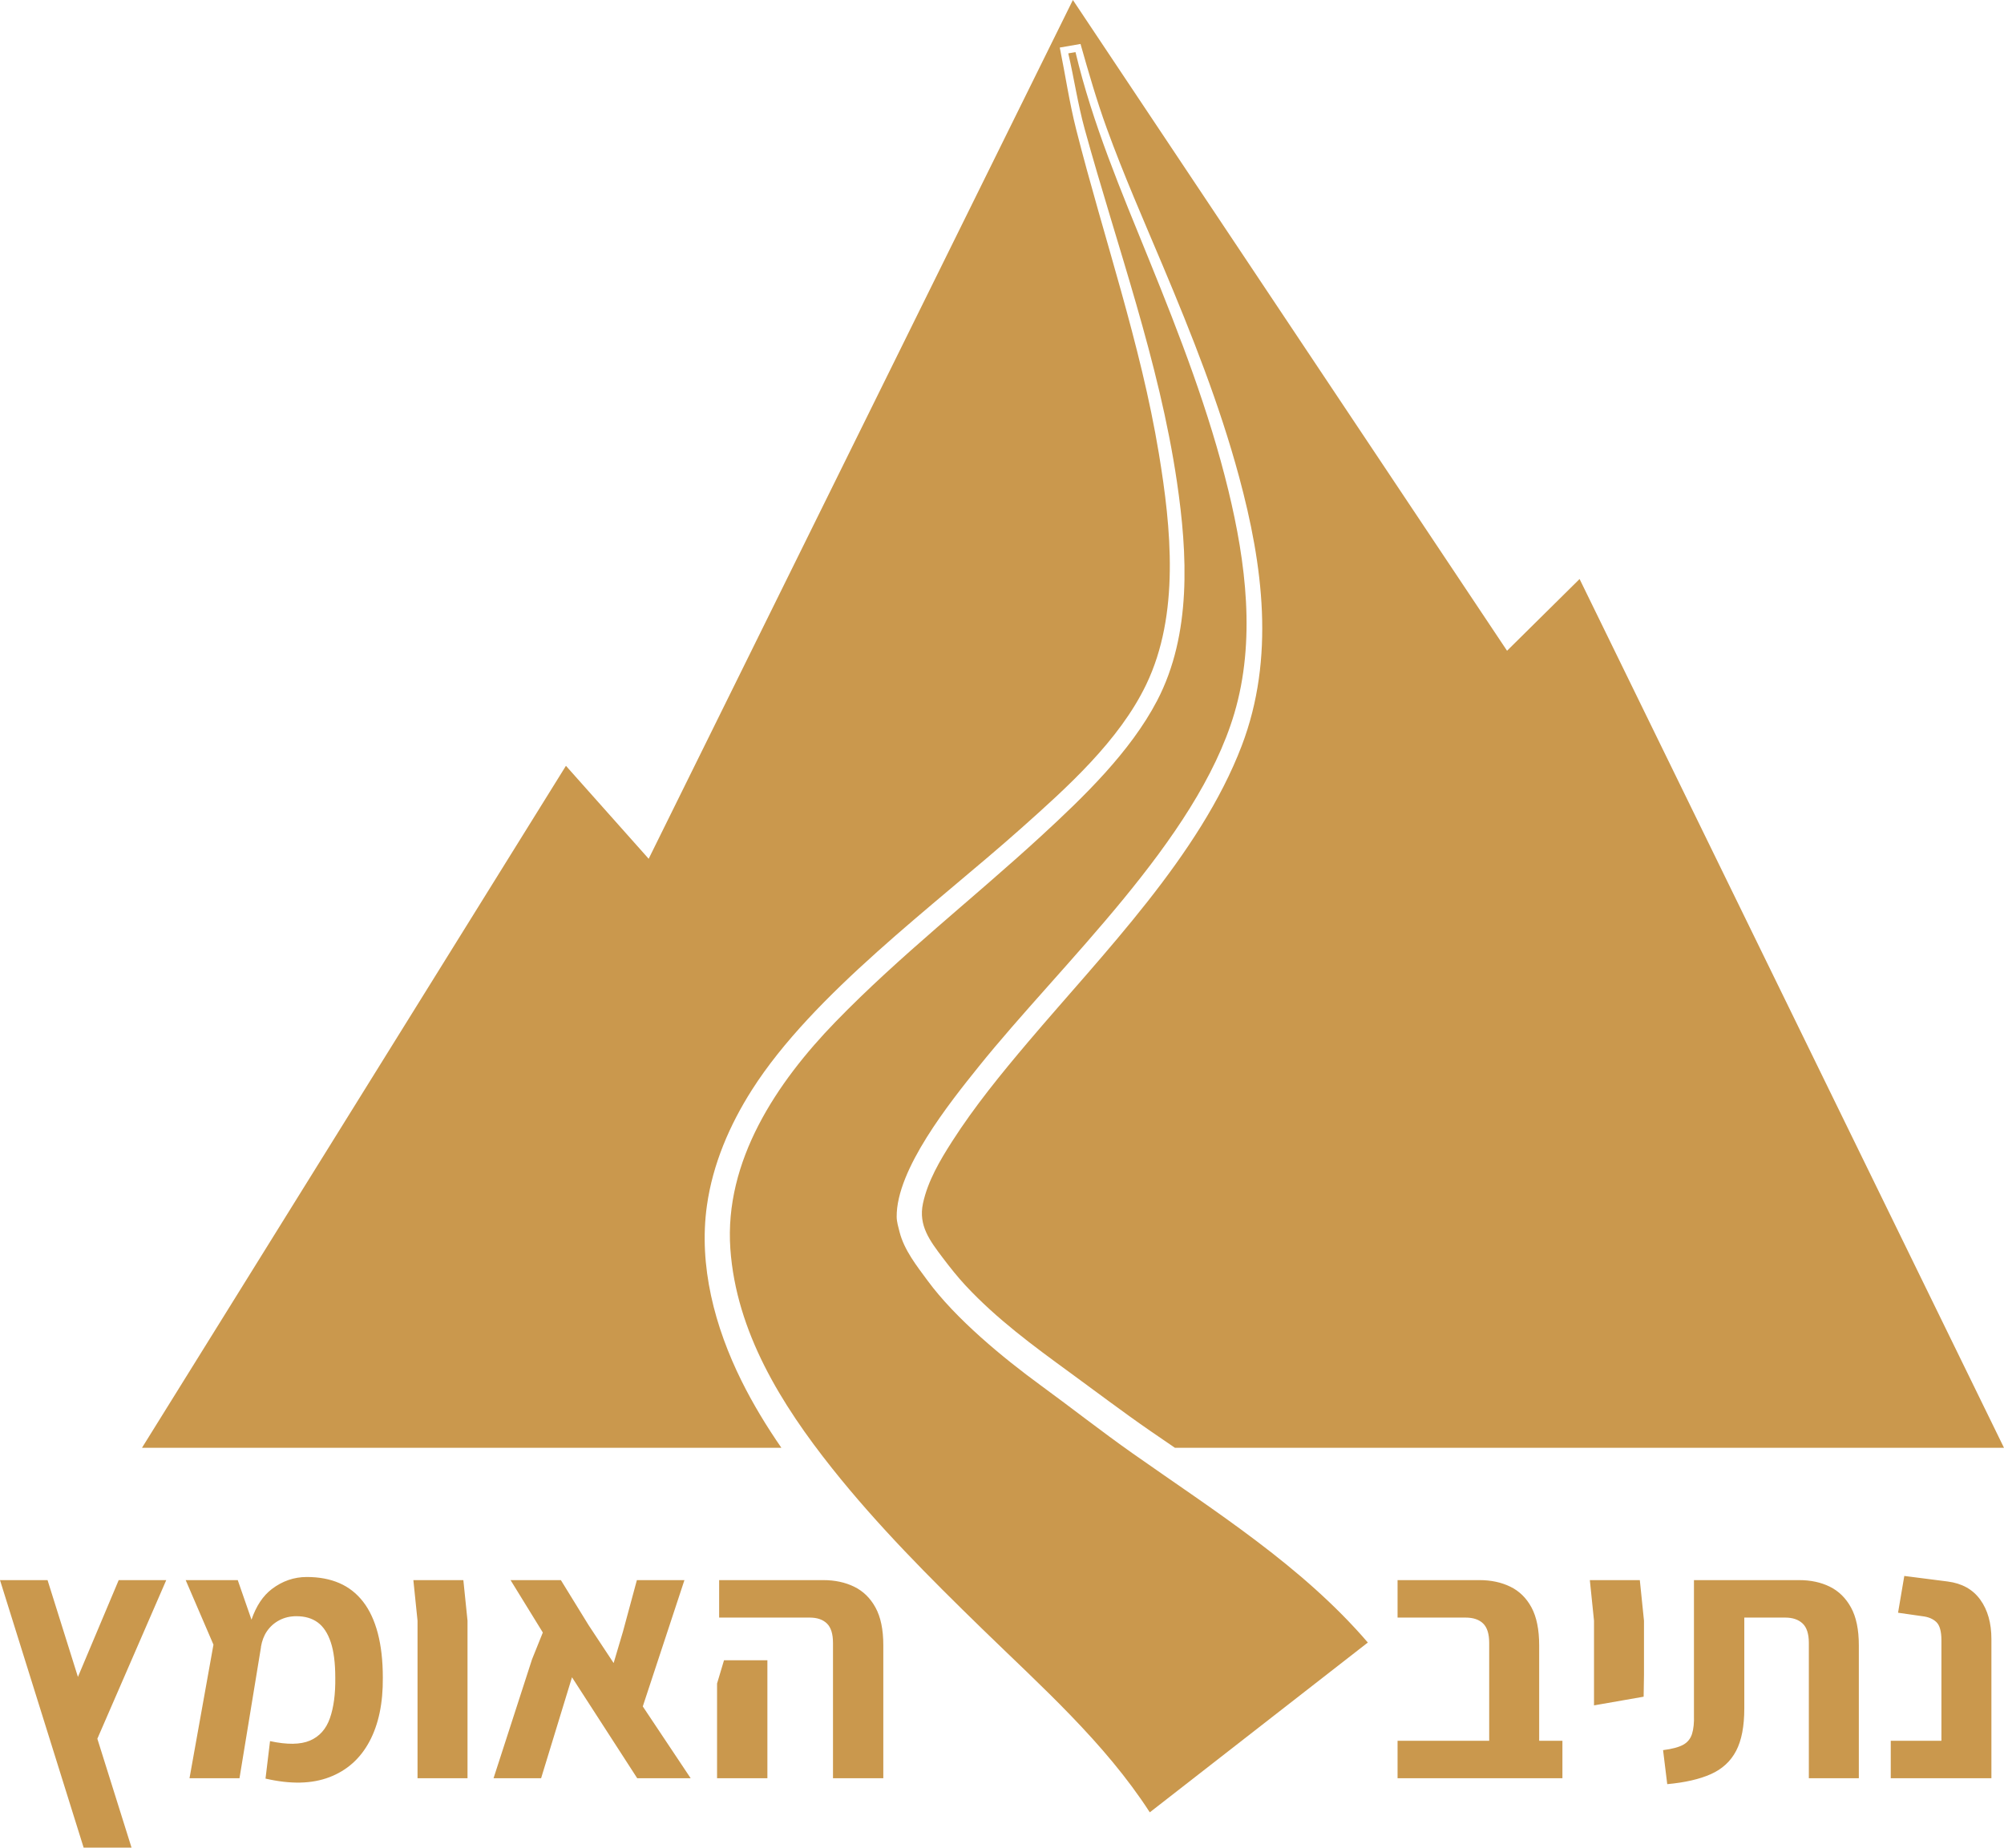
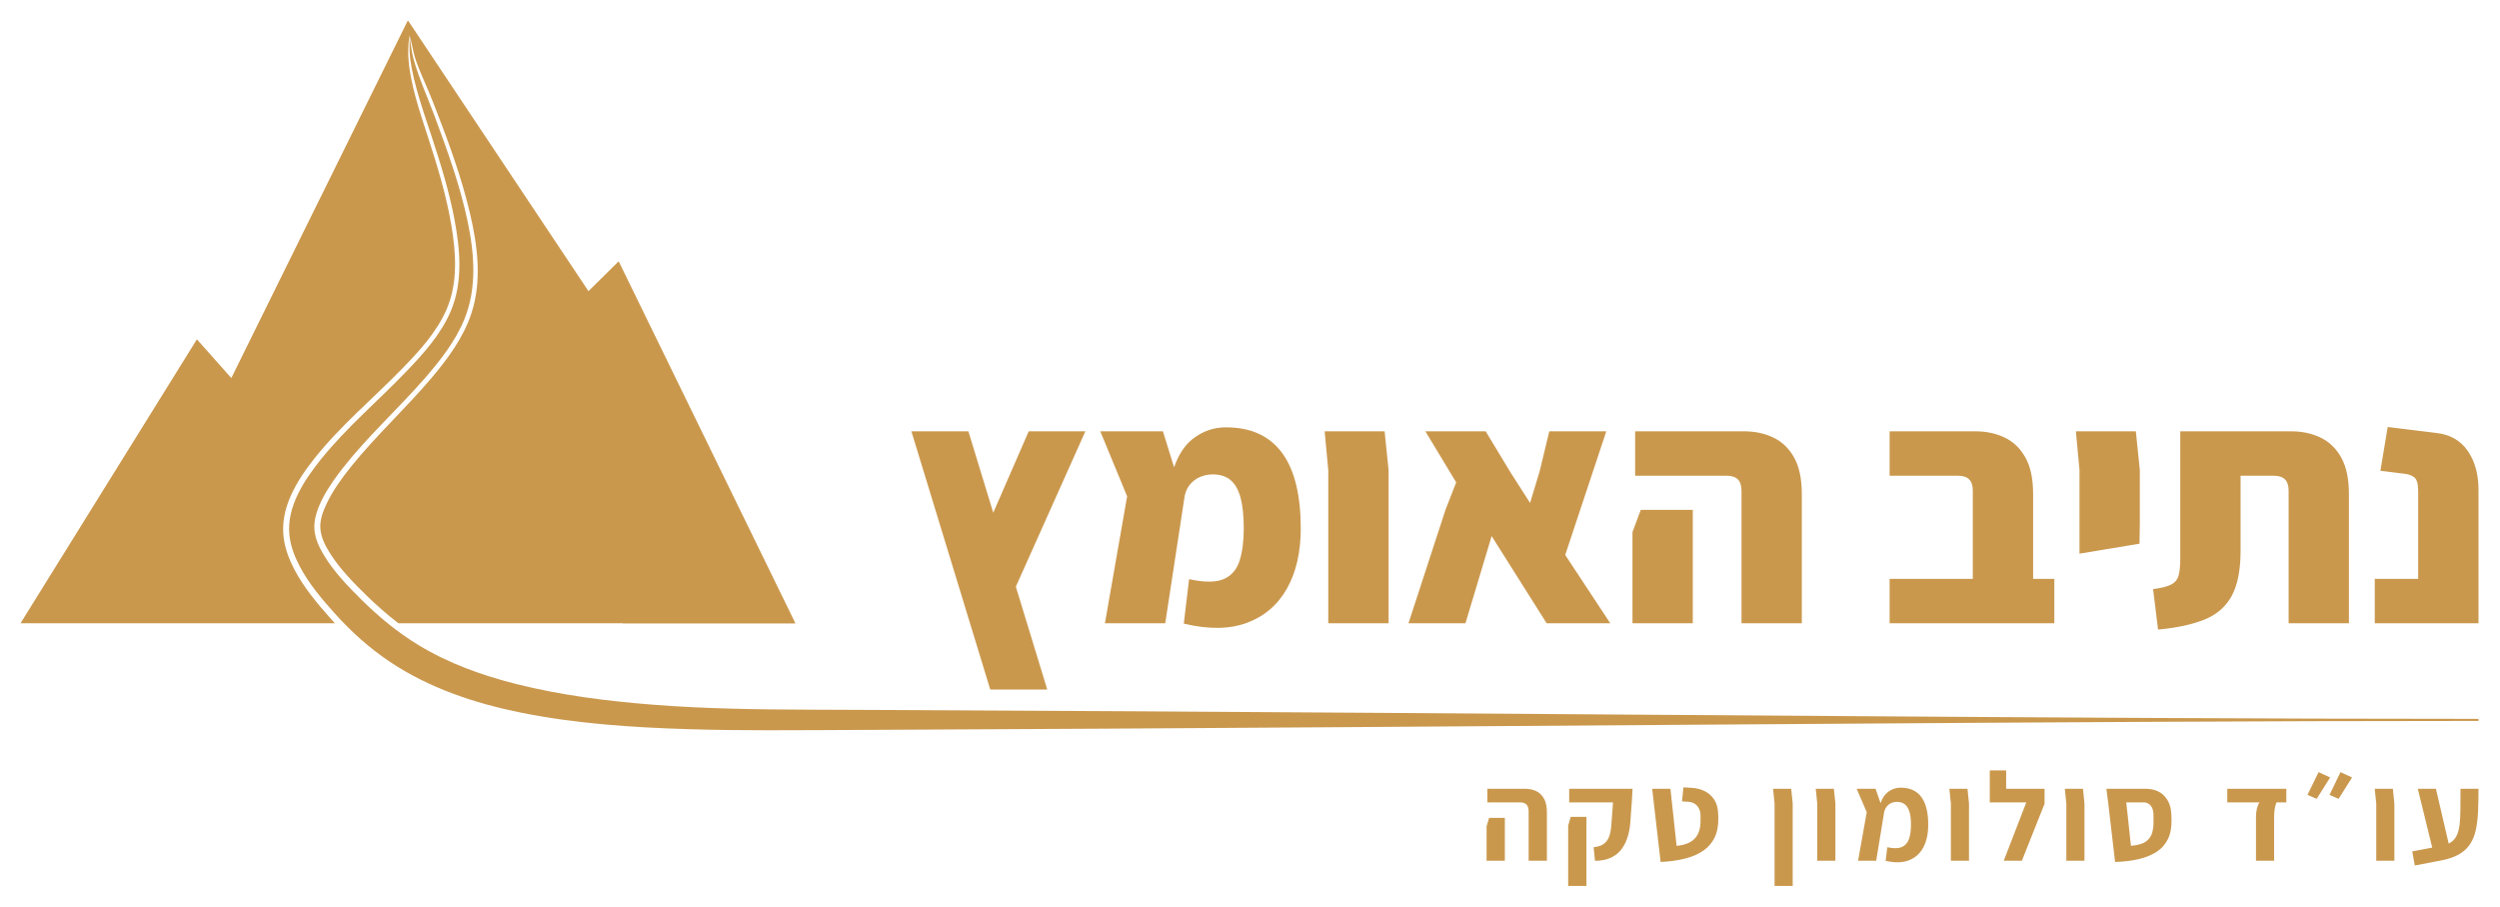
- <svg xmlns="http://www.w3.org/2000/svg" viewBox="0 0 1626.46 1499.96" role="img" aria-label="נתיב האומץ">
-   <path fill="#CA984D" d="M115.23 1175.36L459.32 621.71L526.47 697.17L870.76 0L1223.13 528.29L1282 470.06L1626.46 1175.36L953.59 1175.36C946.85 1170.77 940.12 1166.17 933.41 1161.53C911.31 1146.27 889.93 1130.01 868.23 1114.19C838.61 1092.61 809.01 1070.8 783.91 1043.89C777.21 1036.7 771.15 1029.06 765.23 1021.23C754.6 1007.18 745.28 994.85 749.08 977.01C752.95 958.83 762.95 941.89 772.88 926.42C791.01 898.16 812.5 871.8 834.16 846.21C895.25 774.04 973.82 694.54 1007.81 605.37C1034.93 534.22 1025.02 458.77 1005.65 387.08C989.79 328.33 967.27 271.67 943.7 215.65C928.13 178.65 911.93 141.87 898.23 104.11C890.06 81.59 883.48 58.72 876.96 35.69L860.12 38.61C864.63 60.69 867.87 83.13 873.41 104.98C895.67 192.76 925.73 278.6 940.54 368.17C950.53 428.56 957.64 498.75 930.26 555.75C908.33 601.39 866.02 639.26 828.73 672.48C758.81 734.77 660.02 806.67 610.32 884.72C592.15 913.26 578.48 945.03 573.74 978.7C566.86 1027.62 580.19 1077.43 601.86 1121.09C611.23 1139.98 622.22 1158 634.18 1175.36Z" />
-   <path fill="#CA984D" d="M933.18 1471.29C896.59 1414.65 845.19 1369.14 797.16 1322.36C754.58 1280.9 712.28 1238.5 675.27 1191.93C634.21 1140.27 597.51 1081.27 592.76 1013.88C587.72 942.41 630.43 878.69 678.13 829.52C730.46 775.58 789.8 729.49 845.03 678.69C879.33 647.14 917.34 610.52 939.1 568.85C967.26 514.94 963.82 449.58 955.21 391.16C940.77 293.11 906.47 199.85 880.29 104.6C874.74 84.39 871.76 63.7 867.02 43.32L872.88 42.3C886.79 100.76 910.12 155.55 932.66 211.05C957.46 272.1 981.37 333.96 996.92 397.97C1011.17 456.65 1019.27 520.21 1001.76 579.23C971.1 682.52 861.47 782.26 794.26 865.96C770.8 895.17 727.4 949.34 727.75 987.89C727.79 991.88 729.09 996.25 730.08 1000.1C733.88 1014.94 743.99 1027.61 752.85 1039.67C775.58 1070.58 813.79 1102.13 844.82 1124.79C869.69 1142.95 893.91 1162.02 919.08 1179.76C985.54 1226.6 1056.61 1271.11 1110.14 1333.44L933.18 1471.29Z" />
-   <path fill="#CA984D" d="M215.49 1443.9L219.16 1413.48Q240 1417.98 251.55 1413.05Q263.1 1408.12 267.75 1394.89Q272.39 1381.65 272.11 1361.93Q272.11 1344.18 268.45 1333.19Q264.79 1322.21 257.89 1317.14Q250.99 1312.07 240.56 1312.07Q232.96 1312.07 226.76 1315.31Q220.56 1318.55 216.62 1324.32Q213.04 1329.56 211.78 1337L211.83 1337.14L194.37 1443.62L153.8 1443.62L173.24 1335.17L150.7 1282.77L192.96 1282.77L204.11 1314.9Q209.82 1298.21 220.7 1289.96Q233.52 1280.24 249.01 1280.24Q263.94 1280.24 275.35 1285.17Q286.76 1290.1 294.65 1300.24Q302.54 1310.38 306.62 1325.87Q310.7 1341.36 310.7 1361.93Q310.99 1392.91 299.86 1413.76Q288.73 1434.6 267.32 1442.77Q245.92 1450.94 215.49 1443.9ZM1353.14 1448.41L1349.76 1420.8Q1360.75 1419.39 1366.1 1416.43Q1371.45 1413.48 1373.28 1407.56Q1375.12 1401.65 1374.83 1392.35L1374.83 1282.77L1460.19 1282.77Q1474.27 1282.77 1485.12 1288.12Q1495.96 1293.48 1502.3 1305.03Q1508.64 1316.58 1508.64 1335.73L1508.64 1443.62L1468.07 1443.62L1468.07 1333.76Q1468.07 1322.77 1463 1317.98Q1457.93 1313.19 1448.92 1313.19L1415.68 1313.19L1415.68 1387Q1415.68 1408.69 1409.06 1421.36Q1402.44 1434.04 1388.64 1440.24Q1374.83 1446.43 1353.14 1448.41ZM560.56 1443.62L517.18 1443.62L464.23 1361.65L439.16 1443.62L400.56 1443.62L431.83 1347L440.56 1325.31L414.37 1282.77L455.21 1282.77L477.75 1319.39L498.03 1350.1L505.63 1324.46L516.9 1282.77L555.49 1282.77L521.69 1385.31ZM67.89 1499.96L0 1282.77L38.59 1282.77L63.25 1361.35L96.34 1282.77L134.93 1282.77L79.01 1411.54L106.76 1499.96ZM1134.27 1443.62L1134.27 1413.2L1208.64 1413.2L1208.64 1333.76Q1208.64 1322.77 1203.71 1317.98Q1198.78 1313.19 1189.48 1313.19L1134.27 1313.19L1134.27 1282.77L1200.75 1282.77Q1214.83 1282.77 1225.82 1288.12Q1236.81 1293.48 1243 1305.03Q1249.2 1316.58 1249.2 1335.73L1249.2 1413.2L1268.07 1413.2L1268.07 1443.62ZM676.06 1443.62L676.06 1333.76Q676.06 1322.77 671.13 1317.98Q666.2 1313.19 657.18 1313.19L583.66 1313.19L583.66 1282.77L668.17 1282.77Q682.25 1282.77 693.24 1288.12Q704.23 1293.48 710.56 1305.03Q716.9 1316.58 716.9 1335.73L716.9 1443.62ZM1534.55 1443.62L1534.55 1413.2L1575.68 1413.2L1575.68 1331.79Q1575.68 1320.8 1571.59 1316.86Q1567.51 1312.91 1560.19 1312.07L1540.47 1309.25L1545.54 1279.39L1580.75 1283.9Q1598.21 1286.15 1607.23 1298.69Q1616.24 1311.22 1616.24 1330.66L1616.24 1443.62ZM338.87 1443.62L338.87 1315.73L335.49 1282.77L376.06 1282.77L379.44 1315.73L379.44 1443.62ZM1293.71 1384.46L1293.71 1315.73L1290.33 1282.77L1330.89 1282.77L1334.27 1315.73L1334.27 1359.67L1333.99 1377.42ZM581.97 1443.62L581.97 1366.72L587.61 1347.84L622.82 1347.84L622.82 1443.62Z" />
+ <svg xmlns="http://www.w3.org/2000/svg" viewBox="0 0 4874.96 1767.51" role="img" aria-label="נתיב האומץ · עו״ד סולומון טקה">
+   <path fill="#CA984D" d="M40 1215.36L384.09 661.71L451.24 737.17L795.53 40L1147.9 568.29L1206.77 510.06L1551.23 1215.36L777.2 1215.36C755.09 1198.42 734.17 1179.89 714.23 1160.47C689.67 1136.55 663.39 1109.51 644.86 1080.59C635.08 1065.33 625.83 1047.97 624.86 1029.51C624.02 1013.54 629.85 997.69 636.53 983.47C648.86 957.2 666.05 933.3 684.16 910.73C733.03 849.81 791.04 796.91 841.5 737.35C873.57 699.48 904.02 658.31 919.68 610.67C940.44 547.5 931.72 479.27 916.79 415.85C900.72 347.66 876 279.4 850.56 214.14C845.73 201.77 840.86 189.39 835.7 177.15C827.38 157.39 818.27 137.93 811.25 117.65C806.89 105.06 804.77 92.23 801.74 79.31C800.07 72.18 799.52 69.81 799.52 69.81C799.52 69.81 799.56 70 799.64 70.33C800.35 73.48 803.9 89.13 798.82 69.52C798.66 71.24 798.12 72.9 797.9 74.61C796.59 84.99 795.98 99.92 796.53 110.33C799.19 160.79 819.19 219.24 834.87 267.29C853.19 323.46 870.44 380.23 880.39 438.57C889.67 492.97 893.59 551.27 871.24 603.13C852.04 647.68 817.69 684.83 784.25 719.17C727.74 777.19 664.74 829.53 614.12 893.06C578.82 937.35 545.05 991.73 553.65 1050.82C556.66 1071.5 564.31 1091.29 573.9 1109.75C592.33 1145.22 618.35 1176.31 644.84 1205.99C647.66 1209.16 650.49 1212.28 653.35 1215.36Z" />
+   <path fill="#CA984D" d="M795.53 40L1147.9 568.29L1206.77 510.06L1551.23 1215.36L1214.99 1215.36Z" />
+   <path fill="#CA984D" d="M798.82 69.52C801.08 84.25 802.48 99.25 806.34 113.67C816.03 149.85 834.29 190.09 847.55 225.8C872.66 293.43 897.54 361.65 912.33 432.41C925.49 495.35 930.69 561.97 905.78 622.78C888.01 666.14 858.26 703.7 827.7 738.72C776.45 797.44 718.13 850.01 669.85 911.32C645.63 942.07 609.74 992.35 613.41 1033.37C615 1051.17 623.01 1067.89 632.12 1083C651.09 1114.47 678.99 1143.64 705.09 1169.38C738.91 1202.75 775.75 1233.25 816.41 1257.93C875.39 1293.73 940.97 1317.2 1007.66 1333.96C1095.25 1355.96 1185.42 1367.23 1275.33 1374.27C1376.37 1382.18 1477.54 1383.46 1578.83 1383.85C1635.52 1384.07 1692.21 1384.31 1748.89 1384.56C2354.11 1387.29 2959.31 1392.1 3564.52 1396.15C3987.99 1398.99 4411.48 1401.79 4834.96 1401.79L4834.96 1405.79C4403.14 1405.79 3971.32 1408.69 3539.51 1411.6C2925.97 1415.73 2312.43 1420.59 1698.88 1423.24C1632.15 1423.53 1565.43 1424 1498.71 1424C1446.76 1424 1394.81 1423.5 1342.89 1421.88C1233.39 1418.48 1123.16 1411.24 1015.59 1389.47C925.63 1371.27 837 1341.66 760.26 1290.27C720.7 1263.78 685.94 1232.64 654.1 1197.33C628.15 1168.56 602.57 1138.43 584.48 1103.97C574.48 1084.9 566.62 1064.28 564.51 1042.72C559.14 987.99 593.29 936.4 626.09 895.63C675.67 833.99 736.59 782.58 791.33 725.75C825.37 690.41 860.11 652.17 879.46 606.44C903.42 549.86 897.66 486.26 886.45 427.38C876.25 373.76 860.26 321.46 843.19 269.69C827.56 222.27 806.63 163.95 800.25 114.87C798.79 103.6 798.82 92.21 798.84 80.84C798.85 77.06 798.86 73.29 798.82 69.52Z" />
+   <path fill="#CA984D" d="M2309.3 1216L2319.64 1129.38Q2364.89 1139.07 2387.52 1129.05Q2410.14 1119.04 2418.22 1093.18Q2426.3 1067.32 2426.3 1030.47Q2426.3 994.27 2420.16 971Q2414.02 947.73 2400.77 936.41Q2387.52 925.1 2365.54 925.1Q2352.61 925.1 2340.65 930.27Q2328.69 935.44 2320.29 946.11Q2311.88 956.78 2309.94 974.23L2273.1 1215.36L2155.44 1215.36L2198.75 967.77L2146.39 841.06L2268.57 841.06L2290.36 911.19Q2303.31 874.03 2327.07 855.61Q2355.84 833.31 2391.4 833.31Q2428.89 833.31 2456.36 846.24Q2483.84 859.16 2501.94 884.38Q2520.04 909.59 2528.76 946.43Q2537.49 983.28 2537.49 1030.47Q2537.49 1099.64 2510.66 1147.48Q2483.84 1195.32 2432.77 1214.39Q2381.7 1233.46 2309.3 1216ZM4209.85 1227.64L4200.15 1148.77Q4224.71 1145.54 4235.7 1139.72Q4246.69 1133.9 4249.93 1122.27Q4253.16 1110.63 4253.16 1089.95L4253.16 841.06L4469.07 841.06Q4501.39 841.06 4526.93 853.35Q4552.46 865.63 4567.33 892.46Q4582.2 919.28 4582.2 963.24L4582.2 1215.36L4464.55 1215.36L4464.55 956.78Q4464.55 941.91 4457.43 934.8Q4450.32 927.69 4435.46 927.69L4370.81 927.69L4370.81 1074.43Q4370.81 1130.02 4353.68 1161.7Q4336.55 1193.38 4300.99 1207.92Q4265.44 1222.47 4209.85 1227.64ZM3141.27 1215.36L3017.15 1215.36L2909.84 1045.34L2858.78 1215.36L2747.59 1215.36L2819.99 993.62L2840.68 940.62L2780.56 841.06L2898.21 841.06L2946.69 921.22L2984.83 980.7L3003.58 918.64L3022.33 841.06L3133.51 841.06L3053.36 1082.19ZM1931.77 1344.64L1777.92 841.06L1889.11 841.06L1937.6 999.79L2006.76 841.06L2117.3 841.06L1981.67 1144.04L2042.96 1344.64ZM3686.23 1215.36L3686.23 1128.73L3848.48 1128.73L3848.48 956.78Q3848.48 941.91 3841.37 934.8Q3834.26 927.69 3819.39 927.69L3686.23 927.69L3686.23 841.06L3853.01 841.06Q3885.33 841.06 3910.87 853.35Q3936.4 865.63 3951.27 892.46Q3966.14 919.28 3966.14 963.24L3966.14 1128.73L4007.51 1128.73L4007.51 1215.36ZM3397.26 1215.36L3397.26 956.78Q3397.26 941.91 3390.15 934.8Q3383.04 927.69 3368.17 927.69L3189.76 927.69L3189.76 841.06L3401.79 841.06Q3434.11 841.06 3459.65 853.35Q3485.18 865.63 3500.05 892.46Q3514.92 919.28 3514.92 963.24L3514.92 1215.36ZM4632.62 1215.36L4632.62 1128.73L4717.31 1128.73L4717.31 958.07Q4717.31 937.38 4710.19 931.24Q4703.08 925.1 4690.16 923.81L4643.61 917.99L4657.83 832.66L4752.86 844.3Q4792.94 848.82 4813.95 879.2Q4834.96 909.59 4834.96 954.84L4834.96 1215.36ZM2591.15 1215.36L2591.15 916.7L2584.04 841.06L2701.04 841.06L2708.8 916.7L2708.8 1215.36ZM4056.64 1079.6L4056.64 1019.48L4056.64 916.7L4049.53 841.06L4166.53 841.06L4174.29 916.7L4174.29 1019.48L4173.65 1060.21ZM3184.58 1215.36L3184.58 1037.58L3200.75 994.27L3302.24 994.27L3302.24 1215.36Z" />
+   <path fill="#CA984D" d="M4126.02 1680.83L4112.5 1564.64L4109.07 1538.11L4184.48 1538.11Q4208.8 1538.11 4221.94 1551.87Q4235.08 1565.62 4235.82 1589.21L4236.07 1597.31Q4236.8 1620.16 4229.31 1635.76Q4221.82 1651.35 4207.2 1660.93Q4192.59 1670.52 4171.95 1675.31Q4151.32 1680.1 4126.02 1680.83ZM3678.44 1678.62L3681.64 1652.09Q3699.81 1656.02 3709.89 1651.72Q3719.96 1647.42 3724.01 1635.88Q3728.06 1624.33 3727.82 1607.14Q3727.82 1591.66 3724.62 1582.08Q3721.43 1572.5 3715.41 1568.08Q3709.39 1563.66 3700.31 1563.66Q3693.67 1563.66 3688.27 1566.48Q3682.86 1569.31 3679.43 1574.34Q3676.31 1578.91 3675.21 1585.4L3675.25 1585.52L3660.02 1678.38L3624.65 1678.38L3641.59 1583.8L3621.94 1538.11L3658.79 1538.11L3668.52 1566.13Q3673.49 1551.57 3682.99 1544.37Q3694.16 1535.9 3707.67 1535.9Q3720.69 1535.9 3730.64 1540.2Q3740.59 1544.5 3747.47 1553.34Q3754.35 1562.18 3757.91 1575.69Q3761.47 1589.21 3761.47 1607.14Q3761.72 1634.16 3752.01 1652.34Q3742.31 1670.52 3723.64 1677.64Q3704.97 1684.76 3678.44 1678.62ZM3239.47 1680.83L3223.01 1538.11L3258.63 1538.11L3270.66 1649.39Q3283.93 1648.16 3293.02 1644.11Q3302.11 1640.05 3307.51 1633.54Q3312.92 1627.04 3315.25 1618.19Q3317.58 1609.35 3317.34 1598.29L3317.34 1590.68Q3317.34 1583.8 3314.88 1577.91Q3312.43 1572.01 3307.02 1567.96Q3301.62 1563.9 3293.26 1563.41L3281.23 1562.68L3283.93 1535.41L3298.91 1536.15Q3313.41 1536.88 3325.08 1542.53Q3336.74 1548.18 3343.99 1559.11Q3351.24 1570.04 3351.73 1586.99L3351.97 1593.87Q3352.71 1616.23 3345.22 1632.32Q3337.73 1648.41 3322.86 1658.72Q3308 1669.04 3286.88 1674.32Q3265.75 1679.6 3239.47 1680.83ZM4710.66 1687.71L4705.75 1660.2L4744.69 1652.81L4716.56 1538.11L4751.93 1538.11L4776.82 1645Q4779.67 1643.61 4782.02 1641.9Q4789.27 1636.62 4793.08 1627.89Q4796.88 1619.17 4798.23 1606.52Q4799.59 1593.87 4799.71 1576.92Q4799.83 1559.97 4799.83 1538.11L4834.96 1538.11Q4834.96 1562.18 4834.1 1581.96Q4833.24 1601.73 4829.92 1617.58Q4826.61 1633.42 4818.99 1645.34Q4811.38 1657.25 4797.87 1665.36Q4784.35 1673.46 4763.23 1677.64ZM3908.86 1678.38L3952.83 1564.64L3881.59 1564.64L3881.59 1538.11L3881.59 1502.25L3913.53 1502.25L3913.53 1538.11L3988.45 1538.11L3988.45 1567.34L3944.24 1678.38ZM3111.48 1678.62L3108.78 1652.09Q3116.64 1651.35 3122.78 1648.78Q3128.93 1646.2 3133.35 1641.16Q3137.77 1636.12 3140.22 1627.77Q3142.68 1619.42 3143.42 1607.38L3146.61 1564.64L3061.13 1564.64L3061.13 1538.11L3184.69 1538.11L3183.46 1560.96L3180.76 1598.05Q3180.02 1614.75 3175.97 1629.25Q3171.91 1643.74 3164.05 1654.79Q3156.19 1665.85 3143.3 1672.11Q3130.4 1678.38 3111.48 1678.62ZM4400.9 1678.38L4400.9 1593.38Q4400.9 1583.8 4402.74 1576.43Q4404.58 1569.06 4407.77 1564.64L4344.89 1564.64L4344.89 1538.11L4460.1 1538.11L4460.1 1564.64L4440.94 1564.64Q4438.24 1570.78 4437.25 1578.77Q4436.27 1586.75 4436.27 1593.38L4436.27 1678.38ZM2982.03 1678.38L2982.03 1582.57Q2982.03 1572.99 2977.73 1568.82Q2973.43 1564.64 2965.57 1564.64L2901.45 1564.64L2901.45 1538.11L2975.15 1538.11Q2987.43 1538.11 2997.01 1542.78Q3006.59 1547.44 3012.12 1557.52Q3017.65 1567.59 3017.65 1584.29L3017.65 1678.38ZM3461.78 1727.51L3461.78 1566.85L3458.83 1538.11L3494.21 1538.11L3497.15 1566.85L3497.15 1727.51ZM3805.69 1678.38L3805.69 1566.85L3802.74 1538.11L3838.11 1538.11L3841.06 1566.85L3841.06 1678.38ZM4030.95 1678.38L4030.95 1566.85L4028 1538.11L4063.37 1538.11L4066.32 1566.85L4066.32 1678.38ZM4635.49 1678.38L4635.49 1566.85L4632.54 1538.11L4667.92 1538.11L4670.87 1566.85L4670.87 1678.38ZM3545.05 1678.38L3545.05 1566.85L3542.11 1538.11L3577.48 1538.11L3580.43 1566.85L3580.43 1678.38ZM3059.16 1727.51L3059.16 1609.84L3064.07 1592.89L3094.78 1592.89L3094.78 1727.51ZM4147.85 1564.64L4156.97 1649.39Q4167.53 1648.41 4175.27 1646.07Q4183.01 1643.74 4188.16 1639.44Q4193.32 1635.14 4196.27 1629.12Q4199.22 1623.1 4200.32 1615Q4201.43 1606.89 4200.94 1596.57L4200.94 1589.21Q4200.94 1581.59 4198.6 1576.19Q4196.27 1570.78 4191.97 1567.71Q4187.67 1564.64 4181.78 1564.64L4147.85 1564.64ZM2899.98 1678.38L2899.98 1611.31L2904.89 1594.86L2935.6 1594.86L2935.6 1678.38ZM4519.3 1557.76L4501.37 1549.9L4522.98 1505.68L4545.58 1516ZM4562.04 1557.76L4544.36 1549.9L4565.73 1505.68L4588.33 1516Z" />
</svg>
